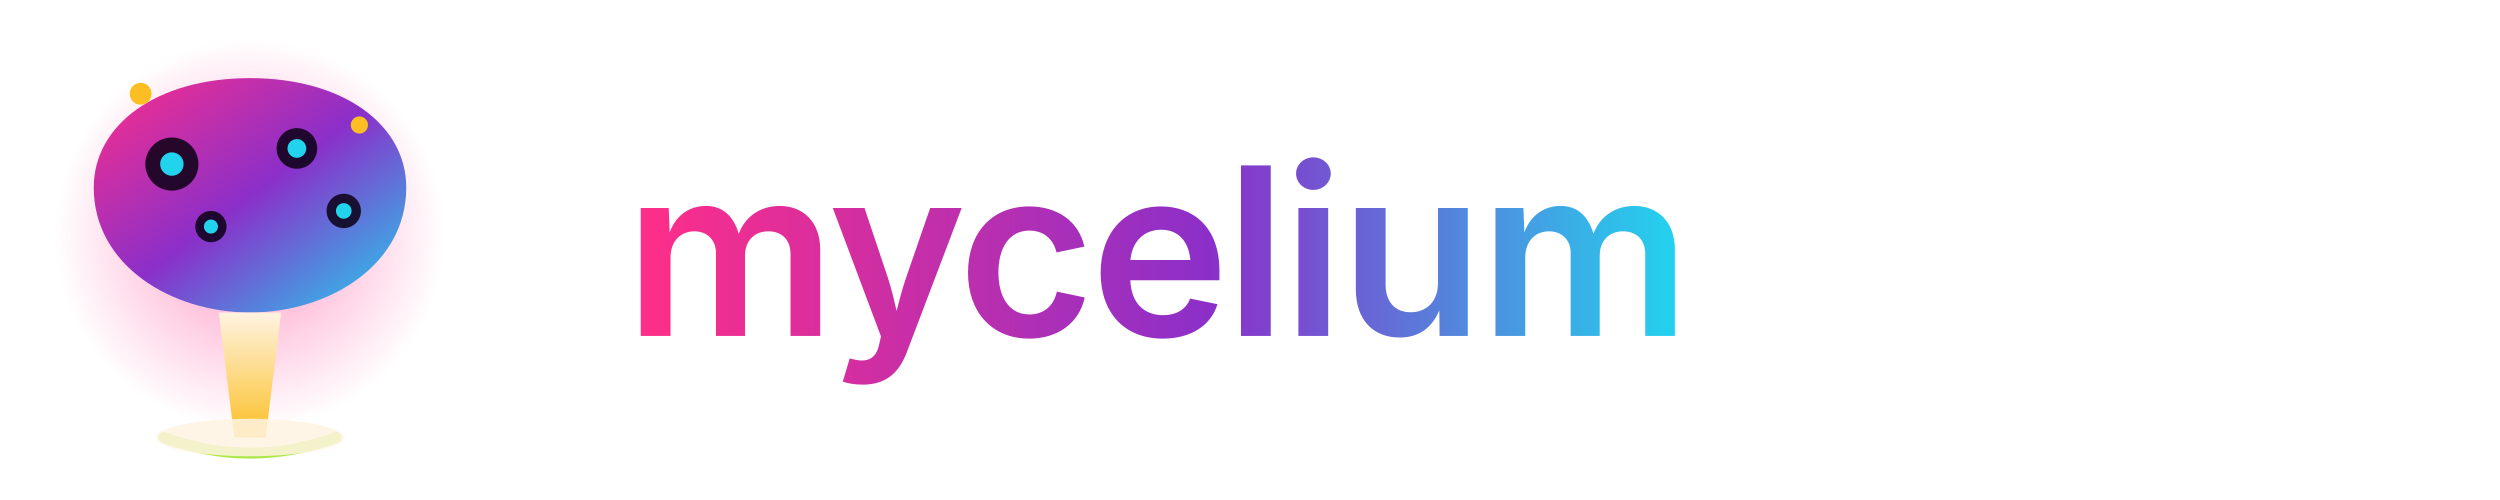
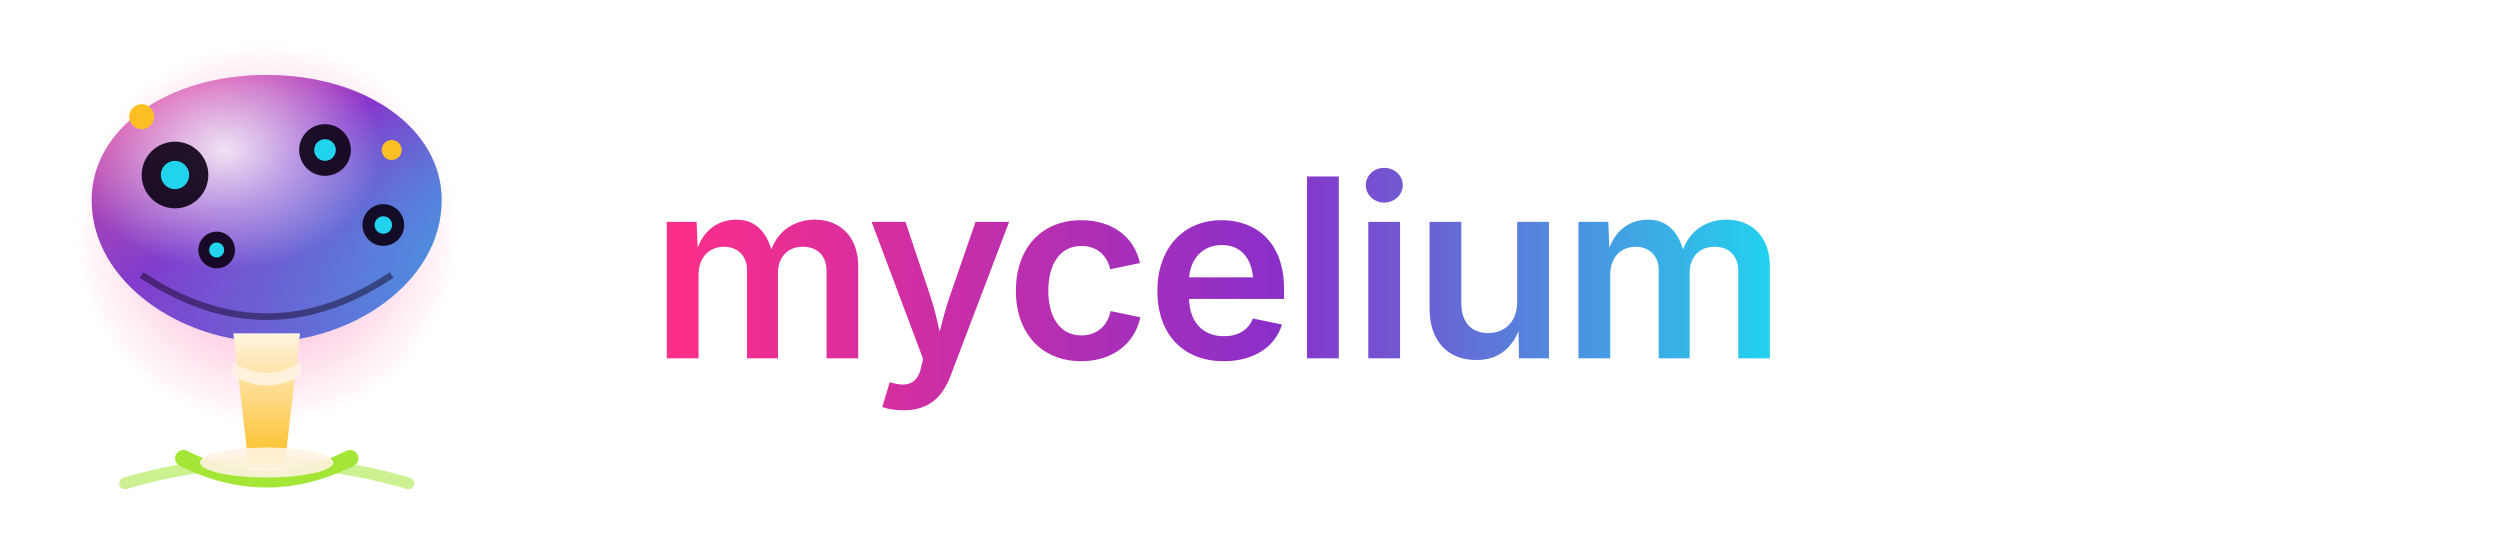
- <svg xmlns="http://www.w3.org/2000/svg" viewBox="0 0 320 64" width="320" height="64" role="img" aria-label="mycelium">
+ <svg xmlns="http://www.w3.org/2000/svg" viewBox="0 0 300 64" width="300" height="64" role="img" aria-label="mycelium">
  <defs>
-     <linearGradient id="capH" x1="0" y1="0" x2="1" y2="1">
+     <linearGradient id="h-cap" x1="0" y1="0" x2="1" y2="1">
      <stop offset="0" stop-color="#FF2E88" />
-       <stop offset=".5" stop-color="#8B2FC9" />
+       <stop offset=".45" stop-color="#8B2FC9" />
      <stop offset="1" stop-color="#22D3EE" />
    </linearGradient>
-     <linearGradient id="stemH" x1="0" y1="0" x2="0" y2="1">
+     <linearGradient id="h-cap-deep" x1="0" y1="1" x2="0" y2="0">
+       <stop offset="0" stop-color="#8B2FC9" />
+       <stop offset="1" stop-color="#22D3EE" stop-opacity="0" />
+     </linearGradient>
+     <radialGradient id="h-shine" cx=".38" cy=".28" r=".45">
+       <stop offset="0" stop-color="#FFFFFF" stop-opacity=".85" />
+       <stop offset="1" stop-color="#FFFFFF" stop-opacity="0" />
+     </radialGradient>
+     <linearGradient id="h-stem" x1="0" y1="0" x2="0" y2="1">
      <stop offset="0" stop-color="#FFF3E2" />
      <stop offset="1" stop-color="#FBBF24" />
    </linearGradient>
-     <radialGradient id="glowH" cx=".5" cy=".5" r=".5">
+     <radialGradient id="h-glow" cx=".5" cy=".5" r=".5">
      <stop offset="0" stop-color="#FF2E88" stop-opacity=".5" />
      <stop offset="1" stop-color="#FF2E88" stop-opacity="0" />
    </radialGradient>
-   </defs>
-   <circle cx="32" cy="30" r="25" fill="url(#glowH)">
-     <animate attributeName="r" values="23;27;23" dur="3.2s" repeatCount="indefinite" />
-   </circle>
-   <g stroke="#A3E635" stroke-width="1.4" fill="none" stroke-linecap="round" opacity=".9">
-     <path d="M21 56 Q32 60 43 56">
-       <animate attributeName="d" dur="2.4s" repeatCount="indefinite" values="M21 56 Q32 60 43 56; M21 56 Q32 63 43 56; M21 56 Q32 60 43 56" />
-     </path>
-   </g>
-   <g>
-     <path d="M32 40 C22 40 12 34 12 24 C12 16 20 10 32 10 C44 10 52 16 52 24 C52 34 42 40 32 40 Z" fill="url(#capH)">
-       <animateTransform attributeName="transform" type="scale" values="1 1;1.04 .96;1 1" dur="2.8s" repeatCount="indefinite" additive="sum" />
-     </path>
-     <g fill="#0B0014" opacity=".85">
-       <circle cx="22" cy="21" r="3.4" />
-       <circle cx="38" cy="19" r="2.6" />
-       <circle cx="44" cy="27" r="2.2" />
-       <circle cx="27" cy="29" r="2.0" />
-     </g>
-     <g fill="#22D3EE">
-       <circle cx="22" cy="21" r="1.5" />
-       <circle cx="38" cy="19" r="1.2" />
-       <circle cx="44" cy="27" r="1.0" />
-       <circle cx="27" cy="29" r=".9" />
-     </g>
-     <path d="M28 40 L36 40 L34 56 L30 56 Z" fill="url(#stemH)" />
-     <ellipse cx="32" cy="56" rx="12" ry="2.4" fill="#FFF3E2" opacity=".85" />
-   </g>
-   <g fill="#FBBF24">
-     <circle cx="18" cy="12" r="1.4">
-       <animate attributeName="cy" values="14;4;14" dur="3s" repeatCount="indefinite" />
-       <animate attributeName="opacity" values="0;.95;0" dur="3s" repeatCount="indefinite" />
-     </circle>
-     <circle cx="46" cy="16" r="1.1">
-       <animate attributeName="cy" values="16;6;16" dur="3.6s" begin="0.5s" repeatCount="indefinite" />
-       <animate attributeName="opacity" values="0;.8;0" dur="3.6s" begin="0.5s" repeatCount="indefinite" />
-     </circle>
-   </g>
-   <defs>
-     <linearGradient id="wordGrad" x1="0" y1="0" x2="1" y2="0">
+     <linearGradient id="h-word" x1="0" y1="0" x2="1" y2="0">
      <stop offset="0" stop-color="#FF2E88" />
      <stop offset=".55" stop-color="#8B2FC9" />
      <stop offset="1" stop-color="#22D3EE" />
    </linearGradient>
  </defs>
-   <text x="80" y="43" font-family="'Space Grotesk', Inter, ui-sans-serif, system-ui, sans-serif" font-size="30" font-weight="600" fill="url(#wordGrad)" letter-spacing="-0.5">mycelium</text>
+   <circle cx="32" cy="28" r="23" fill="url(#h-glow)">
+     <animate attributeName="r" values="21;26;21" dur="3.4s" repeatCount="indefinite" />
+   </circle>
+   <g stroke-linecap="round" fill="none">
+     <path d="M22 55 Q32 60 42 55" stroke="#A3E635" stroke-width="2">
+       <animate attributeName="d" dur="2.6s" repeatCount="indefinite" values="M22 55 Q32 60 42 55; M22 55 Q32 62 42 55; M22 55 Q32 60 42 55" />
+     </path>
+     <path d="M15 58 Q32 53 49 58" stroke="#A3E635" stroke-width="1.4" opacity=".55" />
+   </g>
+   <g>
+     <g>
+       <animateTransform attributeName="transform" type="scale" values="1 1;1.045 .955;1 1" dur="2.9s" repeatCount="indefinite" additive="sum" />
+       <path d="M32 41 C22 41 11 34 11 24 C11 15.5 20 9 32 9 C44 9 53 15.5 53 24 C53 34 42 41 32 41 Z" fill="url(#h-cap)" />
+       <path d="M32 41 C22 41 11 34 11 24 C11 15.5 20 9 32 9 C44 9 53 15.5 53 24 C53 34 42 41 32 41 Z" fill="url(#h-cap-deep)" opacity=".45" />
+       <path d="M32 41 C22 41 11 34 11 24 C11 15.5 20 9 32 9 C44 9 53 15.5 53 24 C53 34 42 41 32 41 Z" fill="url(#h-shine)" />
+       <g stroke="#0B0014" stroke-width=".8" opacity=".45" fill="none">
+         <path d="M17 33 Q32 43 47 33" />
+       </g>
+       <g>
+         <circle cx="21" cy="21" r="4" fill="#0B0014" opacity=".9" />
+         <circle cx="21" cy="21" r="1.7" fill="#22D3EE" />
+         <circle cx="39" cy="18" r="3.1" fill="#0B0014" opacity=".9" />
+         <circle cx="39" cy="18" r="1.3" fill="#22D3EE" />
+         <circle cx="46" cy="27" r="2.5" fill="#0B0014" opacity=".9" />
+         <circle cx="46" cy="27" r="1.05" fill="#22D3EE" />
+         <circle cx="26" cy="30" r="2.2" fill="#0B0014" opacity=".9" />
+         <circle cx="26" cy="30" r=".9" fill="#22D3EE" />
+       </g>
+     </g>
+     <path d="M28 40 L36 40 L34.2 55.5 L29.8 55.5 Z" fill="url(#h-stem)" />
+     <path d="M27.8 45 Q32 47.5 36.2 45 L36 43.5 Q32 46 28 43.5 Z" fill="#FFF3E2" opacity=".9" />
+     <ellipse cx="32" cy="55.5" rx="8" ry="1.8" fill="#FFF3E2" opacity=".9" />
+   </g>
+   <g fill="#FBBF24">
+     <circle cx="17" cy="14" r="1.5">
+       <animate attributeName="cy" values="16;2;16" dur="3.2s" repeatCount="indefinite" />
+       <animate attributeName="opacity" values="0;.95;0" dur="3.2s" repeatCount="indefinite" />
+     </circle>
+     <circle cx="47" cy="18" r="1.2">
+       <animate attributeName="cy" values="20;5;20" dur="3.9s" begin="0.6s" repeatCount="indefinite" />
+       <animate attributeName="opacity" values="0;.85;0" dur="3.9s" begin="0.6s" repeatCount="indefinite" />
+     </circle>
+   </g>
+   <text x="78" y="43" font-family="'Space Grotesk','Inter',ui-sans-serif,system-ui,sans-serif" font-size="30" font-weight="600" fill="url(#h-word)" letter-spacing="-0.5">mycelium</text>
</svg>
